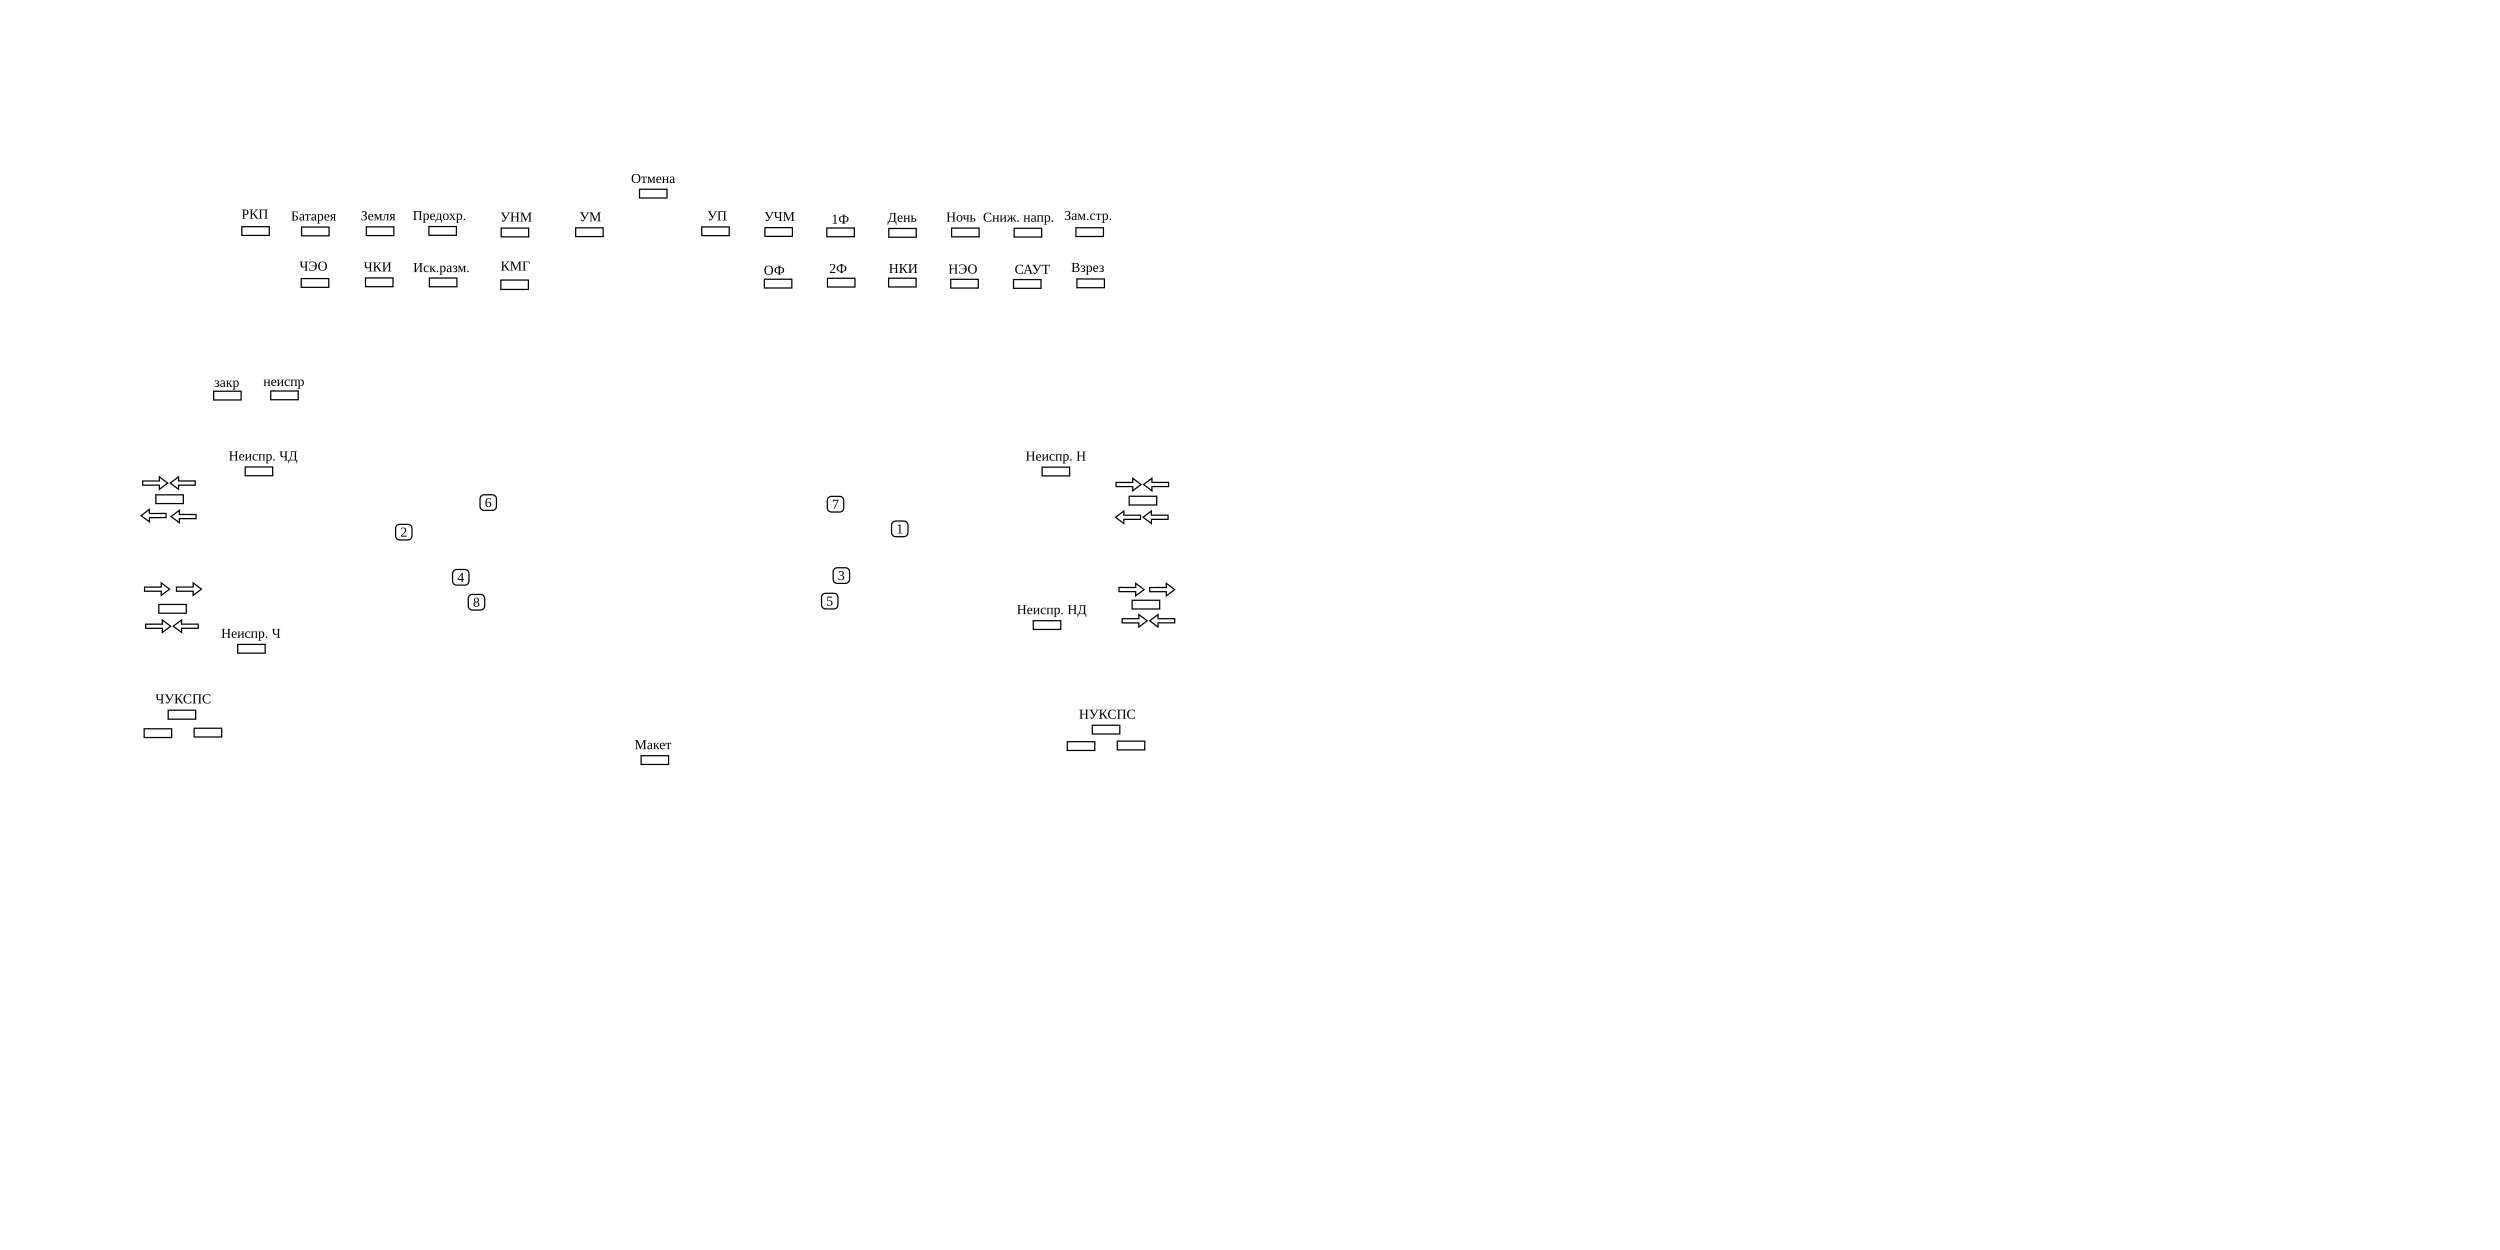
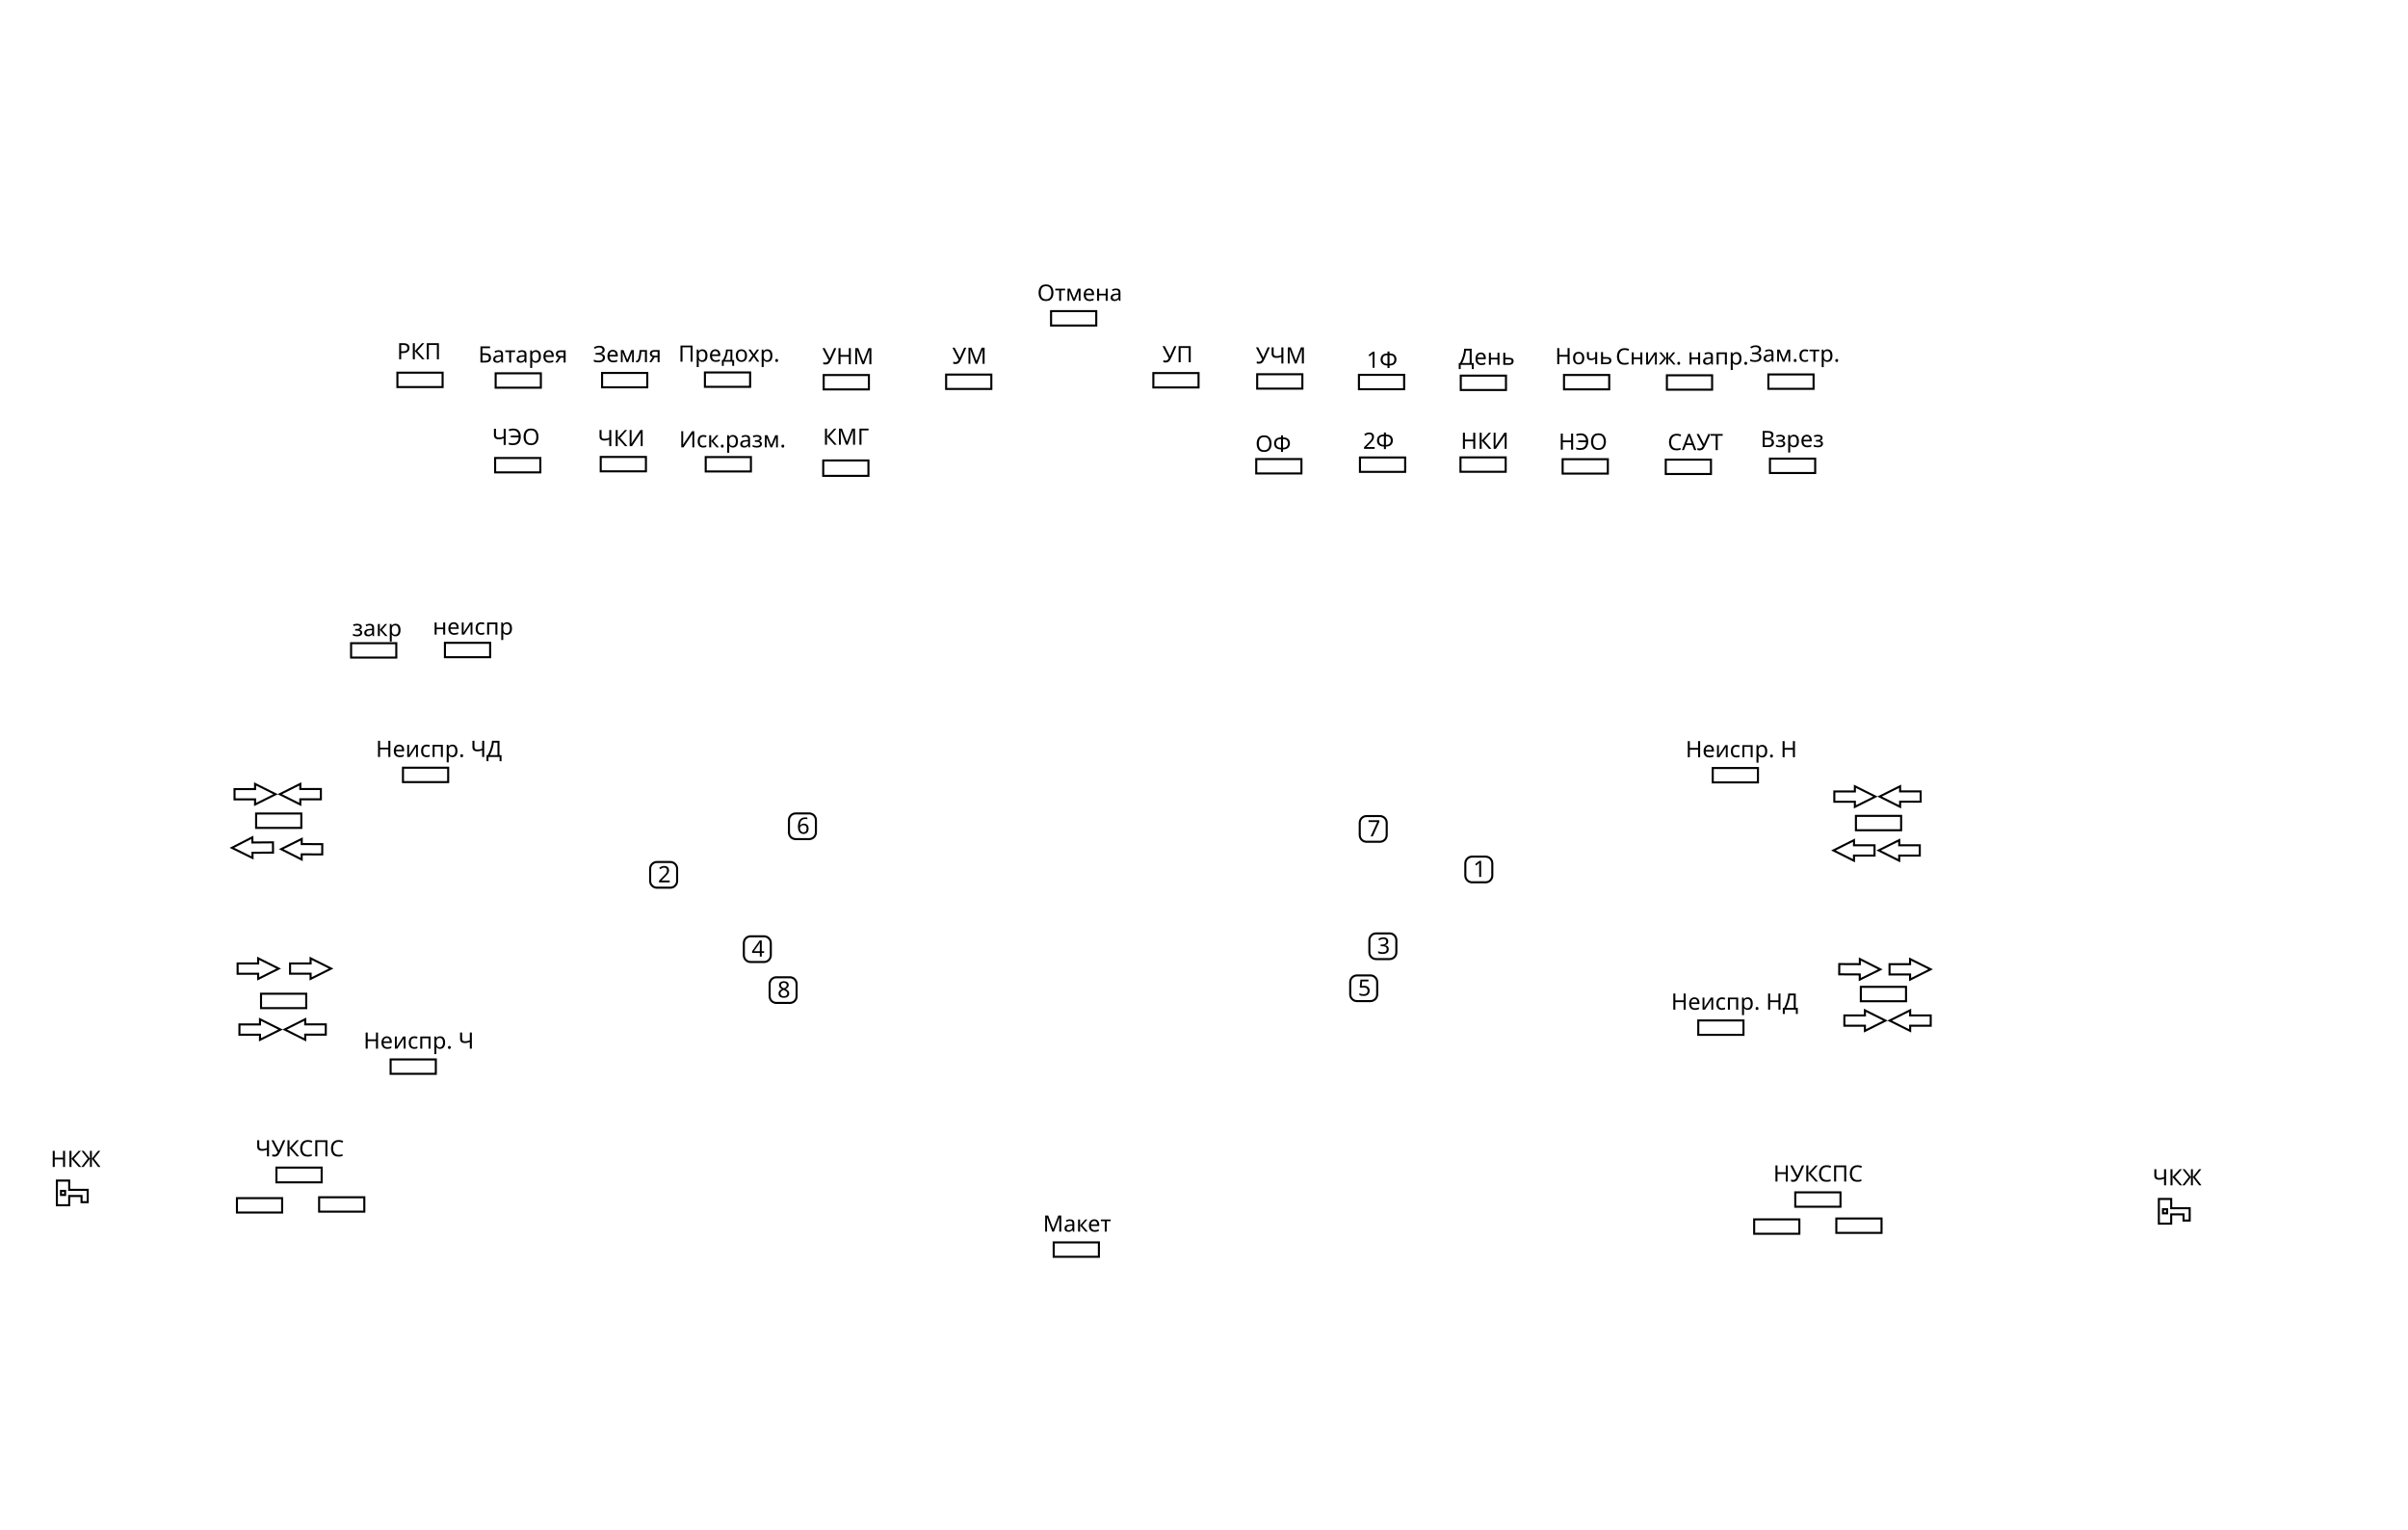
- <svg xmlns="http://www.w3.org/2000/svg" width="4000px" height="2000px">
-   <g data-state="-1">
-     <g>
-       <rect x="586.121" y="362.94" width="44" height="14" fill="rgba(255,255,255,0)" stroke="#000" stroke-width="2" />
-     </g>
-     <text x="577.191" y="352.456" font-size="22" fill="#000">Земля</text>
-   </g>
-   <g data-state="-1">
-     <g>
-       <rect x="686.232" y="362.473" width="44" height="14" fill="rgba(255,255,255,0)" stroke="#000" stroke-width="2" />
-     </g>
-     <text x="660.302" y="351.989" font-size="22" fill="#000">Предохр.</text>
-   </g>
-   <g data-state="-1">
-     <g>
-       <rect x="1023.2" y="302.805" width="44" height="14" fill="rgba(255,255,255,0)" stroke="#000" stroke-width="2" />
-     </g>
-     <text x="1009.699" y="292.749" font-size="22" fill="#000">Отмена</text>
-   </g>
-   <g data-state="-1">
-     <g>
-       <rect x="386.871" y="362.695" width="44" height="14" fill="rgba(255,255,255,0)" stroke="#000" stroke-width="2" />
-     </g>
-     <text x="386.441" y="349.711" font-size="22" fill="#000">РКП</text>
-   </g>
-   <g data-state="-1">
-     <g>
-       <rect x="687.01" y="444.84" width="44" height="14" fill="rgba(255,255,255,0)" stroke="#000" stroke-width="2" />
-     </g>
-     <text x="661.08" y="435.356" font-size="22" fill="#000">Иск.разм.</text>
-   </g>
-   <g data-state="-1">
-     <g>
-       <rect x="482.51" y="363.306" width="44" height="14" fill="rgba(255,255,255,0)" stroke="#000" stroke-width="2" />
-     </g>
-     <text x="465.58" y="352.822" font-size="22" fill="#000">Батарея</text>
-   </g>
-   <g data-state="-1">
-     <g>
-       <rect x="1721.495" y="364.406" width="44" height="14" fill="rgba(255,255,255,0)" stroke="#000" stroke-width="2" />
-     </g>
-     <text x="1702.946" y="352.018" font-size="22" fill="#000">Зам.стр.</text>
-   </g>
-   <g data-state="-1">
-     <g>
-       <rect x="1723.05" y="446.345" width="44" height="14" fill="rgba(255,255,255,0)" stroke="#000" stroke-width="2" />
-     </g>
-     <text x="1713.834" y="435.099" font-size="22" fill="#000">Взрез</text>
-   </g>
-   <g data-state="-1">
-     <g>
-       <rect x="1521.217" y="446.906" width="44" height="14" fill="rgba(255,255,255,0)" stroke="#000" stroke-width="2" />
-     </g>
-     <text x="1517.275" y="437.672" font-size="22" fill="#000">НЭО</text>
-   </g>
-   <g data-state="-1">
-     <g>
-       <rect x="1421.772" y="445.134" width="44" height="14" fill="rgba(255,255,255,0)" stroke="#000" stroke-width="2" />
-     </g>
-     <text x="1422.009" y="436.817" font-size="22" fill="#000">НКИ</text>
-   </g>
-   <g data-state="-1">
-     <g>
-       <rect x="1422.05" y="365.562" width="44" height="14" fill="rgba(255,255,255,0)" stroke="#000" stroke-width="2" />
-     </g>
-     <text x="1419.953" y="355.078" font-size="22" fill="#000">День</text>
-   </g>
-   <g data-state="-1">
-     <g>
-       <rect x="1522.55" y="364.929" width="44" height="14" fill="rgba(255,255,255,0)" stroke="#000" stroke-width="2" />
-     </g>
-     <text x="1513.842" y="354.445" font-size="22" fill="#000">Ночь</text>
-   </g>
-   <g data-state="-1">
-     <g>
-       <rect x="1622.717" y="365.24" width="44" height="14" fill="rgba(255,255,255,0)" stroke="#000" stroke-width="2" />
-     </g>
-     <text x="1572.731" y="354.756" font-size="22" fill="#000">Сниж. напр.</text>
-   </g>
-   <g data-state="-1">
-     <g>
-       <rect x="1322.911" y="364.795" width="44" height="14" fill="rgba(255,255,255,0)" stroke="#000" stroke-width="2" />
-     </g>
-     <text x="1330.291" y="357.954" font-size="22" fill="#000">1Ф</text>
-   </g>
-   <g data-state="-1">
-     <g>
-       <rect x="1323.911" y="445.217" width="44" height="14" fill="rgba(255,255,255,0)" stroke="#000" stroke-width="2" />
-     </g>
-     <text x="1326.791" y="436.829" font-size="22" fill="#000">2Ф</text>
-   </g>
-   <g data-state="-1">
-     <g>
-       <rect x="921.05" y="364.54" width="44" height="14" fill="rgba(255,255,255,0)" stroke="#000" stroke-width="2" />
-     </g>
-     <text x="926.954" y="354.056" font-size="22" fill="#000">УМ</text>
-   </g>
-   <g data-state="-1">
-     <g>
-       <rect x="1122.772" y="363.073" width="44" height="14" fill="rgba(255,255,255,0)" stroke="#000" stroke-width="2" />
-     </g>
-     <text x="1131.509" y="352.589" font-size="22" fill="#000">УП</text>
-   </g>
-   <g data-state="-1">
-     <g>
-       <rect x="482.01" y="445.729" width="44" height="14" fill="rgba(255,255,255,0)" stroke="#000" stroke-width="2" />
-     </g>
-     <text x="479.08" y="432.995" font-size="22" fill="#000">ЧЭО</text>
-   </g>
-   <g data-state="-1">
-     <g>
-       <rect x="584.805" y="444.706" width="44" height="14" fill="rgba(255,255,255,0)" stroke="#000" stroke-width="2" />
-     </g>
-     <text x="581.875" y="434.222" font-size="22" fill="#000">ЧКИ</text>
-   </g>
-   <g data-state="-1">
-     <g>
-       <rect x="1621.606" y="447.306" width="44" height="14" fill="rgba(255,255,255,0)" stroke="#000" stroke-width="2" />
-     </g>
-     <text x="1623.398" y="438.072" font-size="22" fill="#000">САУТ</text>
-   </g>
-   <g data-state="-1">
-     <g>
-       <rect x="1222.939" y="446.773" width="44" height="14" fill="rgba(255,255,255,0)" stroke="#000" stroke-width="2" />
-     </g>
-     <text x="1222.009" y="439.622" font-size="22" fill="#000">ОФ</text>
-   </g>
-   <g data-state="-1">
-     <g>
-       <rect x="801.851" y="364.984" width="44" height="14" fill="rgba(255,255,255,0)" stroke="#000" stroke-width="2" />
-     </g>
-     <text x="800.421" y="354.5" font-size="22" fill="#000">УНМ</text>
-   </g>
-   <g data-state="-1">
-     <g>
-       <rect x="801.406" y="448.108" width="44" height="15" fill="rgba(255,255,255,0)" stroke="#000" stroke-width="2" />
-     </g>
-     <text x="800.976" y="432.811" font-size="22" fill="#000">КМГ</text>
-   </g>
-   <g data-state="-1">
-     <g>
-       <rect x="632.917" y="838.929" width="26.25" height="25" rx="6.562" fill="rgba(255,255,255,0)" stroke="#000" stroke-width="2" />
-     </g>
-     <text x="640.487" y="858.695" font-size="22" fill="#000">2</text>
-   </g>
-   <g data-state="-1">
-     <g>
-       <rect x="724.124" y="911.226" width="26.25" height="25" rx="6.562" fill="rgba(255,255,255,0)" stroke="#000" stroke-width="2" />
-     </g>
-     <text x="731.694" y="930.992" font-size="22" fill="#000">4</text>
-   </g>
-   <g data-state="-1">
-     <g>
-       <rect x="768.028" y="791.636" width="26.25" height="25" rx="6.562" fill="rgba(255,255,255,0)" stroke="#000" stroke-width="2" />
-     </g>
-     <text x="775.598" y="811.402" font-size="22" fill="#000">6</text>
-   </g>
-   <g data-state="-1">
-     <g>
-       <rect x="749.235" y="951.077" width="26.25" height="25" rx="6.562" fill="rgba(255,255,255,0)" stroke="#000" stroke-width="2" />
-     </g>
-     <text x="756.805" y="970.843" font-size="22" fill="#000">8</text>
-   </g>
-   <g data-state="-1">
-     <g>
-       <rect x="1323.706" y="794.222" width="26.25" height="25" rx="6.562" fill="rgba(255,255,255,0)" stroke="#000" stroke-width="2" />
-     </g>
-     <text x="1331.276" y="813.988" font-size="22" fill="#000">7</text>
-   </g>
-   <g data-state="-1">
-     <g>
-       <rect x="1333.073" y="908.393" width="26.25" height="25" rx="6.562" fill="rgba(255,255,255,0)" stroke="#000" stroke-width="2" />
-     </g>
-     <text x="1340.643" y="928.159" font-size="22" fill="#000">3</text>
-   </g>
-   <g data-state="-1">
-     <g>
-       <rect x="1426.492" y="833.679" width="26.25" height="25" rx="6.562" fill="rgba(255,255,255,0)" stroke="#000" stroke-width="2" />
-     </g>
-     <text x="1434.062" y="853.445" font-size="22" fill="#000">1</text>
-   </g>
-   <g data-state="-1">
-     <g>
-       <rect x="1314.43" y="949.279" width="26.25" height="25" rx="6.562" fill="rgba(255,255,255,0)" stroke="#000" stroke-width="2" />
-     </g>
-     <text x="1322" y="969.045" font-size="22" fill="#000">5</text>
-   </g>
-   <g data-state="-1">
-     <g>
-       <polygon fill="rgba(255,255,255,0)" stroke="#000" stroke-width="2" points="272.358,772.914 285.692,762.914 285.692,769.581 312.358,769.581 312.358,776.247 285.692,776.247 285.692,782.914" />
-     </g>
-   </g>
-   <g data-state="-1">
-     <g>
-       <polygon fill="rgba(255,255,255,0)" stroke="#000" stroke-width="2" points="268.313,772.941 254.979,762.941 254.979,769.608 228.313,769.608 228.313,776.275 254.979,776.275 254.979,782.941" />
-     </g>
-   </g>
-   <g data-state="-1">
-     <g>
-       <rect x="249.333" y="791.719" width="44" height="14" fill="rgba(255,255,255,0)" stroke="#000" stroke-width="2" />
-     </g>
-   </g>
-   <g data-state="-1">
-     <g transform="rotate(-179.7281 1810.495,943.332)">
-       <polygon fill="rgba(255,255,255,0)" stroke="#000" stroke-width="2" points="1790.495,943.332 1803.828,933.332 1803.828,939.999 1830.495,939.999 1830.495,946.665 1803.828,946.665 1803.828,953.332" />
-     </g>
-   </g>
-   <g data-state="-1">
-     <g transform="rotate(-.0628055 1859.449,943.359)">
-       <polygon fill="rgba(255,255,255,0)" stroke="#000" stroke-width="2" points="1879.449,943.359 1866.116,933.359 1866.116,940.026 1839.449,940.026 1839.449,946.693 1866.116,946.693 1866.116,953.359" />
-     </g>
-   </g>
-   <g data-state="-1">
-     <g>
-       <polygon fill="rgba(255,255,255,0)" stroke="#000" stroke-width="2" points="277.137,1001.947 290.471,991.947 290.471,998.614 317.137,998.614 317.137,1005.281 290.471,1005.281 290.471,1011.947" />
-     </g>
-   </g>
-   <g data-state="-1">
-     <g>
-       <polygon fill="rgba(255,255,255,0)" stroke="#000" stroke-width="2" points="273.092,1001.975 259.759,991.975 259.759,998.641 233.092,998.641 233.092,1005.308 259.759,1005.308 259.759,1011.975" />
-     </g>
-   </g>
-   <g data-state="-1">
-     <g>
-       <rect x="254.113" y="967.116" width="44" height="14" fill="rgba(255,255,255,0)" stroke="#000" stroke-width="2" />
-     </g>
-   </g>
-   <g data-state="-1">
-     <g transform="rotate(-180 302.3647,942.638)">
-       <polygon fill="rgba(255,255,255,0)" stroke="#000" stroke-width="2" points="282.365,942.638 295.698,932.638 295.698,939.305 322.365,939.305 322.365,945.972 295.698,945.972 295.698,952.638" />
-     </g>
-   </g>
-   <g data-state="-1">
-     <g>
-       <polygon fill="rgba(255,255,255,0)" stroke="#000" stroke-width="2" points="271.319,942.666 257.986,932.666 257.986,939.332 231.319,939.332 231.319,945.999 257.986,945.999 257.986,952.666" />
-     </g>
-   </g>
-   <g data-state="-1">
-     <g>
-       <polygon fill="rgba(255,255,255,0)" stroke="#000" stroke-width="2" points="1829.746,775.209 1843.08,765.209 1843.08,771.875 1869.746,771.875 1869.746,778.542 1843.08,778.542 1843.08,785.209" />
-     </g>
-   </g>
-   <g data-state="-1">
-     <g>
-       <polygon fill="rgba(255,255,255,0)" stroke="#000" stroke-width="2" points="1825.701,775.236 1812.368,765.236 1812.368,771.903 1785.701,771.903 1785.701,778.569 1812.368,778.569 1812.368,785.236" />
-     </g>
-   </g>
-   <g data-state="-1">
-     <g>
-       <rect x="1806.722" y="794.013" width="44" height="14" fill="rgba(255,255,255,0)" stroke="#000" stroke-width="2" />
-     </g>
-   </g>
-   <g data-state="-1">
-     <g>
-       <polygon fill="rgba(255,255,255,0)" stroke="#000" stroke-width="2" points="1828.883,827.627 1842.216,817.627 1842.216,824.294 1868.883,824.294 1868.883,830.96 1842.216,830.96 1842.216,837.627" />
-     </g>
-   </g>
-   <g data-state="-1">
-     <g transform="rotate(-180 1804.837,827.654)">
-       <polygon fill="rgba(255,255,255,0)" stroke="#000" stroke-width="2" points="1824.837,827.654 1811.504,817.654 1811.504,824.321 1784.837,824.321 1784.837,830.987 1811.504,830.987 1811.504,837.654" />
-     </g>
-   </g>
-   <g data-state="-1">
-     <g>
-       <polygon fill="rgba(255,255,255,0)" stroke="#000" stroke-width="2" points="1839.526,993.242 1852.859,983.242 1852.859,989.909 1879.526,989.909 1879.526,996.575 1852.859,996.575 1852.859,1003.242" />
-     </g>
-   </g>
-   <g data-state="-1">
-     <g>
-       <polygon fill="rgba(255,255,255,0)" stroke="#000" stroke-width="2" points="1835.48,993.269 1822.147,983.269 1822.147,989.936 1795.48,989.936 1795.48,996.603 1822.147,996.603 1822.147,1003.269" />
-     </g>
-   </g>
-   <g data-state="-1">
-     <g>
-       <rect x="1811.501" y="960.41" width="44" height="14" fill="rgba(255,255,255,0)" stroke="#000" stroke-width="2" />
-     </g>
-   </g>
-   <g data-state="-1">
-     <g transform="rotate(-.459099 245.7529,824.933)">
-       <polygon fill="rgba(255,255,255,0)" stroke="#000" stroke-width="2" points="225.753,824.933 239.086,814.933 239.086,821.6 265.753,821.6 265.753,828.266 239.086,828.266 239.086,834.933" />
-     </g>
-   </g>
-   <g data-state="-1">
-     <g transform="rotate(-179.8143 293.7074,826.46)">
-       <polygon fill="rgba(255,255,255,0)" stroke="#000" stroke-width="2" points="313.707,826.46 300.374,816.46 300.374,823.127 273.707,823.127 273.707,829.794 300.374,829.794 300.374,836.46" />
-     </g>
-   </g>
-   <g data-state="-1">
-     <g>
-       <rect x="392.288" y="747.147" width="44" height="14" fill="rgba(255,255,255,0)" stroke="#000" stroke-width="2" />
-     </g>
-     <text x="365.858" y="736.663" font-size="22" fill="#000">Неиспр. ЧД</text>
-   </g>
-   <g data-state="-1">
-     <g>
-       <rect x="380.268" y="1031.045" width="44" height="14" fill="rgba(255,255,255,0)" stroke="#000" stroke-width="2" />
-     </g>
-     <text x="353.838" y="1020.561" font-size="22" fill="#000">Неиспр. Ч</text>
-   </g>
-   <g data-state="-1">
-     <g>
-       <rect x="1667.343" y="747.442" width="44" height="14" fill="rgba(255,255,255,0)" stroke="#000" stroke-width="2" />
-     </g>
-     <text x="1640.913" y="736.958" font-size="22" fill="#000">Неиспр. Н</text>
-   </g>
-   <g data-state="-1">
-     <g>
-       <rect x="1653.259" y="993.118" width="44" height="14" fill="rgba(255,255,255,0)" stroke="#000" stroke-width="2" />
-     </g>
-     <text x="1626.829" y="982.634" font-size="22" fill="#000">Неиспр. НД</text>
-   </g>
-   <g data-state="-1">
-     <g>
-       <rect x="1747.689" y="1160.409" width="44" height="14" fill="rgba(255,255,255,0)" stroke="#000" stroke-width="2" />
-     </g>
-     <text x="1726.259" y="1149.925" font-size="22" fill="#000">НУКСПС</text>
-   </g>
-   <g data-state="-1" />
-   <g data-state="-1">
-     <g>
-       <rect x="269.112" y="1136.317" width="44" height="14.357" fill="rgba(255,255,255,0)" stroke="#000" stroke-width="2" />
-     </g>
-     <text x="248.647" y="1125.405" font-size="22" fill="#000">ЧУКСПС</text>
-   </g>
-   <g data-state="-1" />
-   <g data-state="-1">
-     <g>
-       <rect x="1025.763" y="1209.122" width="44" height="14" fill="rgba(255,255,255,0)" stroke="#000" stroke-width="2" />
-     </g>
-     <text x="1015.333" y="1198.638" font-size="22" fill="#000">Макет</text>
-   </g>
-   <g data-state="-1">
-     <g>
-       <rect x="230.667" y="1166.053" width="44" height="14" fill="rgba(255,255,255,0)" stroke="#000" stroke-width="2" />
-     </g>
-   </g>
-   <g data-state="-1">
-     <g>
-       <rect x="310.663" y="1165.189" width="44" height="14" fill="rgba(255,255,255,0)" stroke="#000" stroke-width="2" />
-     </g>
-   </g>
-   <g data-state="-1">
-     <g>
-       <rect x="1707.662" y="1186.717" width="44" height="14" fill="rgba(255,255,255,0)" stroke="#000" stroke-width="2" />
-     </g>
-   </g>
-   <g data-state="-1">
-     <g>
-       <rect x="1787.658" y="1185.853" width="44" height="14" fill="rgba(255,255,255,0)" stroke="#000" stroke-width="2" />
-     </g>
-   </g>
-   <g data-state="-1">
-     <g>
-       <rect x="341.788" y="625.963" width="44" height="14" fill="rgba(255,255,255,0)" stroke="#000" stroke-width="2" />
-     </g>
-     <text x="342.83" y="619.062" font-size="22" fill="#000">закр</text>
-   </g>
-   <g data-state="-1">
-     <g>
-       <rect x="433.143" y="625.603" width="44" height="14" fill="rgba(255,255,255,0)" stroke="#000" stroke-width="2" />
-     </g>
-     <text x="421.236" y="617.591" font-size="22" fill="#000">неиспр</text>
-   </g>
-   <g data-state="-1">
-     <g>
-       <rect x="1223.851" y="364.217" width="44" height="14" fill="rgba(255,255,255,0)" stroke="#000" stroke-width="2" />
-     </g>
-     <text x="1222.421" y="353.733" font-size="22" fill="#000">УЧМ</text>
+ <svg xmlns="http://www.w3.org/2000/svg" font-family="Segoe UI" viewBox="0 0 2344.167 1488.388">
+   <g class="main-panel" fill-opacity="0" data-first-color="0">
+     <g data-object-hint="Shape=Rectangle,DrawBorder=True" data-object-type="StandardLibrary.Lamp" data-state="-1" data-object-id="64584">
+       <rect class="fill-indicator" x="586.121" y="362.94" width="44" height="14" fill="rgba(255,255,255,0)" stroke="#000" stroke-width="2" />
+       <text x="577.191" y="352.456" font-size="22" text-anchor="start" fill="#000" fill-opacity="1" stroke-width="0">Земля</text>
+     </g>
+     <g data-object-hint="Shape=Rectangle,DrawBorder=True" data-object-type="StandardLibrary.Lamp" data-state="-1" data-object-id="64588">
+       <rect class="fill-indicator" x="686.232" y="362.473" width="44" height="14" fill="rgba(255,255,255,0)" stroke="#000" stroke-width="2" />
+       <text x="660.302" y="351.989" font-size="22" text-anchor="start" fill="#000" fill-opacity="1" stroke-width="0">Предохр.</text>
+     </g>
+     <g data-object-hint="Shape=Rectangle,DrawBorder=True" data-object-type="StandardLibrary.Lamp" data-state="-1" data-object-id="64611">
+       <rect class="fill-indicator" x="1023.2" y="302.805" width="44" height="14" fill="rgba(255,255,255,0)" stroke="#000" stroke-width="2" />
+       <text x="1009.699" y="292.749" font-size="22" text-anchor="start" fill="#000" fill-opacity="1" stroke-width="0">Отмена</text>
+     </g>
+     <g data-object-hint="Shape=Rectangle,DrawBorder=True" data-object-type="StandardLibrary.Lamp" data-state="-1" data-object-id="64614">
+       <rect class="fill-indicator" x="386.871" y="362.695" width="44" height="14" fill="rgba(255,255,255,0)" stroke="#000" stroke-width="2" />
+       <text x="386.441" y="349.711" font-size="22" text-anchor="start" fill="#000" fill-opacity="1" stroke-width="0">РКП</text>
+     </g>
+     <g data-object-hint="Shape=Rectangle,DrawBorder=True" data-object-type="StandardLibrary.Lamp" data-state="-1" data-object-id="64586">
+       <rect class="fill-indicator" x="687.01" y="444.84" width="44" height="14" fill="rgba(255,255,255,0)" stroke="#000" stroke-width="2" />
+       <text x="661.08" y="435.356" font-size="22" text-anchor="start" fill="#000" fill-opacity="1" stroke-width="0">Иск.разм.</text>
+     </g>
+     <g data-object-hint="Shape=Rectangle,DrawBorder=True" data-object-type="StandardLibrary.Lamp" data-state="-1" data-object-id="64589">
+       <rect class="fill-indicator" x="482.51" y="363.306" width="44" height="14" fill="rgba(255,255,255,0)" stroke="#000" stroke-width="2" />
+       <text x="465.58" y="352.822" font-size="22" text-anchor="start" fill="#000" fill-opacity="1" stroke-width="0">Батарея</text>
+     </g>
+     <g data-object-hint="Shape=Rectangle,DrawBorder=True" data-object-type="StandardLibrary.Lamp" data-state="-1" data-object-id="64585">
+       <rect class="fill-indicator" x="1721.495" y="364.406" width="44" height="14" fill="rgba(255,255,255,0)" stroke="#000" stroke-width="2" />
+       <text x="1702.946" y="352.018" font-size="22" text-anchor="start" fill="#000" fill-opacity="1" stroke-width="0">Зам.стр.</text>
+     </g>
+     <g data-object-hint="Shape=Rectangle,DrawBorder=True" data-object-type="StandardLibrary.Lamp" data-state="-1" data-object-id="64581">
+       <rect class="fill-indicator" x="1723.05" y="446.345" width="44" height="14" fill="rgba(255,255,255,0)" stroke="#000" stroke-width="2" />
+       <text x="1713.834" y="435.099" font-size="22" text-anchor="start" fill="#000" fill-opacity="1" stroke-width="0">Взрез</text>
+     </g>
+     <g data-object-hint="Shape=Rectangle,DrawBorder=True" data-object-type="StandardLibrary.Lamp" data-state="-1" data-object-id="64610">
+       <rect class="fill-indicator" x="1521.217" y="446.906" width="44" height="14" fill="rgba(255,255,255,0)" stroke="#000" stroke-width="2" />
+       <text x="1517.275" y="437.672" font-size="22" text-anchor="start" fill="#000" fill-opacity="1" stroke-width="0">НЭО</text>
+     </g>
+     <g data-object-hint="Shape=Rectangle,DrawBorder=True" data-object-type="StandardLibrary.Lamp" data-state="-1" data-object-id="64606">
+       <rect class="fill-indicator" x="1421.772" y="445.134" width="44" height="14" fill="rgba(255,255,255,0)" stroke="#000" stroke-width="2" />
+       <text x="1422.009" y="436.817" font-size="22" text-anchor="start" fill="#000" fill-opacity="1" stroke-width="0">НКИ</text>
+     </g>
+     <g data-object-hint="Shape=Rectangle,DrawBorder=True" data-object-type="StandardLibrary.Lamp" data-state="-1" data-object-id="64582">
+       <rect class="fill-indicator" x="1422.05" y="365.562" width="44" height="14" fill="rgba(255,255,255,0)" stroke="#000" stroke-width="2" />
+       <text x="1419.953" y="355.078" font-size="22" text-anchor="start" fill="#000" fill-opacity="1" stroke-width="0">День</text>
+     </g>
+     <g data-object-hint="Shape=Rectangle,DrawBorder=True" data-object-type="StandardLibrary.Lamp" data-state="-1" data-object-id="64607">
+       <rect class="fill-indicator" x="1522.55" y="364.929" width="44" height="14" fill="rgba(255,255,255,0)" stroke="#000" stroke-width="2" />
+       <text x="1513.842" y="354.445" font-size="22" text-anchor="start" fill="#000" fill-opacity="1" stroke-width="0">Ночь</text>
+     </g>
+     <g data-object-hint="Shape=Rectangle,DrawBorder=True" data-object-type="StandardLibrary.Lamp" data-state="-1" data-object-id="64583">
+       <rect class="fill-indicator" x="1622.717" y="365.24" width="44" height="14" fill="rgba(255,255,255,0)" stroke="#000" stroke-width="2" />
+       <text x="1572.731" y="354.756" font-size="22" text-anchor="start" fill="#000" fill-opacity="1" stroke-width="0">Сниж. напр.</text>
+     </g>
+     <g data-object-hint="Shape=Rectangle,DrawBorder=True" data-object-type="StandardLibrary.Lamp" data-state="-1" data-object-id="64554">
+       <rect class="fill-indicator" x="1322.911" y="364.795" width="44" height="14" fill="rgba(255,255,255,0)" stroke="#000" stroke-width="2" />
+       <text x="1330.291" y="357.954" font-size="22" text-anchor="start" fill="#000" fill-opacity="1" stroke-width="0">1Ф</text>
+     </g>
+     <g data-object-hint="Shape=Rectangle,DrawBorder=True" data-object-type="StandardLibrary.Lamp" data-state="-1" data-object-id="64567">
+       <rect class="fill-indicator" x="1323.911" y="445.217" width="44" height="14" fill="rgba(255,255,255,0)" stroke="#000" stroke-width="2" />
+       <text x="1326.791" y="436.829" font-size="22" text-anchor="start" fill="#000" fill-opacity="1" stroke-width="0">2Ф</text>
+     </g>
+     <g data-object-hint="Shape=Rectangle,DrawBorder=True" data-object-type="StandardLibrary.Lamp" data-state="-1" data-object-id="64616">
+       <rect class="fill-indicator" x="921.05" y="364.54" width="44" height="14" fill="rgba(255,255,255,0)" stroke="#000" stroke-width="2" />
+       <text x="926.954" y="354.056" font-size="22" text-anchor="start" fill="#000" fill-opacity="1" stroke-width="0">УМ</text>
+     </g>
+     <g data-object-hint="Shape=Rectangle,DrawBorder=True" data-object-type="StandardLibrary.Lamp" data-state="-1" data-object-id="64618">
+       <rect class="fill-indicator" x="1122.772" y="363.073" width="44" height="14" fill="rgba(255,255,255,0)" stroke="#000" stroke-width="2" />
+       <text x="1131.509" y="352.589" font-size="22" text-anchor="start" fill="#000" fill-opacity="1" stroke-width="0">УП</text>
+     </g>
+     <g data-object-hint="Shape=Rectangle,DrawBorder=True" data-object-type="StandardLibrary.Lamp" data-state="-1" data-object-id="64635">
+       <rect class="fill-indicator" x="482.01" y="445.729" width="44" height="14" fill="rgba(255,255,255,0)" stroke="#000" stroke-width="2" />
+       <text x="479.08" y="432.995" font-size="22" text-anchor="start" fill="#000" fill-opacity="1" stroke-width="0">ЧЭО</text>
+     </g>
+     <g data-object-hint="Shape=Rectangle,DrawBorder=True" data-object-type="StandardLibrary.Lamp" data-state="-1" data-object-id="64632">
+       <rect class="fill-indicator" x="584.805" y="444.706" width="44" height="14" fill="rgba(255,255,255,0)" stroke="#000" stroke-width="2" />
+       <text x="581.875" y="434.222" font-size="22" text-anchor="start" fill="#000" fill-opacity="1" stroke-width="0">ЧКИ</text>
+     </g>
+     <g data-object-hint="Shape=Rectangle,DrawBorder=True" data-object-type="StandardLibrary.Lamp" data-state="-1" data-object-id="64615">
+       <rect class="fill-indicator" x="1621.606" y="447.306" width="44" height="14" fill="rgba(255,255,255,0)" stroke="#000" stroke-width="2" />
+       <text x="1623.398" y="438.072" font-size="22" text-anchor="start" fill="#000" fill-opacity="1" stroke-width="0">САУТ</text>
+     </g>
+     <g data-object-hint="Shape=Rectangle,DrawBorder=True" data-object-type="StandardLibrary.Lamp" data-state="-1" data-object-id="64612">
+       <rect class="fill-indicator" x="1222.939" y="446.773" width="44" height="14" fill="rgba(255,255,255,0)" stroke="#000" stroke-width="2" />
+       <text x="1222.009" y="439.622" font-size="22" text-anchor="start" fill="#000" fill-opacity="1" stroke-width="0">ОФ</text>
+     </g>
+     <g data-object-hint="Shape=Rectangle,DrawBorder=True" data-object-type="StandardLibrary.Lamp" data-state="-1" data-object-id="64617">
+       <rect class="fill-indicator" x="801.851" y="364.984" width="44" height="14" fill="rgba(255,255,255,0)" stroke="#000" stroke-width="2" />
+       <text x="800.421" y="354.5" font-size="22" text-anchor="start" fill="#000" fill-opacity="1" stroke-width="0">УНМ</text>
+     </g>
+     <g data-object-hint="Shape=Rectangle,DrawBorder=True" data-object-type="StandardLibrary.Lamp" data-state="-1" data-object-id="72220">
+       <rect class="fill-indicator" x="801.406" y="448.108" width="44" height="15" fill="rgba(255,255,255,0)" stroke="#000" stroke-width="2" />
+       <text x="800.976" y="432.811" font-size="22" text-anchor="start" fill="#000" fill-opacity="1" stroke-width="0">КМГ</text>
+     </g>
+     <g data-object-hint="Shape=RoundRectangle,DrawBorder=True" data-object-type="StandardLibrary.Lamp" data-state="-1" data-object-id="64560">
+       <rect class="fill-indicator" x="632.917" y="838.929" width="26.25" height="25" rx="6.562" ry="6.562" fill="rgba(255,255,255,0)" stroke="#000" stroke-width="2" />
+       <text x="640.487" y="858.695" font-size="22" text-anchor="start" fill="#000" fill-opacity="1" stroke-width="0">2</text>
+     </g>
+     <g data-object-hint="Shape=RoundRectangle,DrawBorder=True" data-object-type="StandardLibrary.Lamp" data-state="-1" data-object-id="64560">
+       <rect class="fill-indicator" x="724.124" y="911.226" width="26.25" height="25" rx="6.562" ry="6.562" fill="rgba(255,255,255,0)" stroke="#000" stroke-width="2" />
+       <text x="731.694" y="930.992" font-size="22" text-anchor="start" fill="#000" fill-opacity="1" stroke-width="0">4</text>
+     </g>
+     <g data-object-hint="Shape=RoundRectangle,DrawBorder=True" data-object-type="StandardLibrary.Lamp" data-state="-1" data-object-id="64578">
+       <rect class="fill-indicator" x="768.028" y="791.636" width="26.25" height="25" rx="6.562" ry="6.562" fill="rgba(255,255,255,0)" stroke="#000" stroke-width="2" />
+       <text x="775.598" y="811.402" font-size="22" text-anchor="start" fill="#000" fill-opacity="1" stroke-width="0">6</text>
+     </g>
+     <g data-object-hint="Shape=RoundRectangle,DrawBorder=True" data-object-type="StandardLibrary.Lamp" data-state="-1" data-object-id="64580">
+       <rect class="fill-indicator" x="749.235" y="951.077" width="26.25" height="25" rx="6.562" ry="6.562" fill="rgba(255,255,255,0)" stroke="#000" stroke-width="2" />
+       <text x="756.805" y="970.843" font-size="22" text-anchor="start" fill="#000" fill-opacity="1" stroke-width="0">8</text>
+     </g>
+     <g data-object-hint="Shape=RoundRectangle,DrawBorder=True" data-object-type="StandardLibrary.Lamp" data-state="-1" data-object-id="64579">
+       <rect class="fill-indicator" x="1323.706" y="794.222" width="26.25" height="25" rx="6.562" ry="6.562" fill="rgba(255,255,255,0)" stroke="#000" stroke-width="2" />
+       <text x="1331.276" y="813.988" font-size="22" text-anchor="start" fill="#000" fill-opacity="1" stroke-width="0">7</text>
+     </g>
+     <g data-object-hint="Shape=RoundRectangle,DrawBorder=True" data-object-type="StandardLibrary.Lamp" data-state="-1" data-object-id="64547">
+       <rect class="fill-indicator" x="1333.073" y="908.393" width="26.25" height="25" rx="6.562" ry="6.562" fill="rgba(255,255,255,0)" stroke="#000" stroke-width="2" />
+       <text x="1340.643" y="928.159" font-size="22" text-anchor="start" fill="#000" fill-opacity="1" stroke-width="0">3</text>
+     </g>
+     <g data-object-hint="Shape=RoundRectangle,DrawBorder=True" data-object-type="StandardLibrary.Lamp" data-state="-1" data-object-id="64547">
+       <rect class="fill-indicator" x="1426.492" y="833.679" width="26.25" height="25" rx="6.562" ry="6.562" fill="rgba(255,255,255,0)" stroke="#000" stroke-width="2" />
+       <text x="1434.062" y="853.445" font-size="22" text-anchor="start" fill="#000" fill-opacity="1" stroke-width="0">1</text>
+     </g>
+     <g data-object-hint="Shape=RoundRectangle,DrawBorder=True" data-object-type="StandardLibrary.Lamp" data-state="-1" data-object-id="64577">
+       <rect class="fill-indicator" x="1314.43" y="949.279" width="26.25" height="25" rx="6.562" ry="6.562" fill="rgba(255,255,255,0)" stroke="#000" stroke-width="2" />
+       <text x="1322" y="969.045" font-size="22" text-anchor="start" fill="#000" fill-opacity="1" stroke-width="0">5</text>
+     </g>
+     <g data-object-hint="Shape=ArrowLeft,DrawBorder=True" data-object-type="StandardLibrary.Lamp" data-state="-1" data-object-id="64550">
+       <polygon class="fill-indicator" fill="rgba(255,255,255,0)" stroke="#000" stroke-width="2" points="272.358,772.914 292.358,762.914 292.358,767.914 312.358,767.914 312.358,777.914 292.358,777.914 292.358,782.914" />
+     </g>
+     <g data-object-hint="Shape=ArrowRight,DrawBorder=True" data-object-type="StandardLibrary.Lamp" data-state="-1" data-object-id="64557">
+       <polygon class="fill-indicator" fill="rgba(255,255,255,0)" stroke="#000" stroke-width="2" points="268.313,772.941 248.313,762.941 248.313,767.941 228.313,767.941 228.313,777.941 248.313,777.941 248.313,782.941" />
+     </g>
+     <g data-object-hint="Shape=Rectangle,DrawBorder=True" data-object-type="StandardLibrary.Lamp" data-state="-1" data-object-id="64555">
+       <rect class="fill-indicator" x="249.333" y="791.719" width="44" height="14" fill="rgba(255,255,255,0)" stroke="#000" stroke-width="2" />
+     </g>
+     <g data-object-hint="Shape=ArrowLeft,DrawBorder=True" data-object-type="StandardLibrary.Lamp" data-state="-1" data-object-id="64623">
+       <polygon class="fill-indicator" transform="rotate(-179.7281 1810.495,943.332)" fill="rgba(255,255,255,0)" stroke="#000" stroke-width="2" points="1790.495,943.332 1810.495,933.332 1810.495,938.332 1830.495,938.332 1830.495,948.332 1810.495,948.332 1810.495,953.332" />
+     </g>
+     <g data-object-hint="Shape=ArrowRight,DrawBorder=True" data-object-type="StandardLibrary.Lamp" data-state="-1" data-object-id="64626">
+       <polygon class="fill-indicator" transform="rotate(-.0628055 1859.449,943.359)" fill="rgba(255,255,255,0)" stroke="#000" stroke-width="2" points="1879.449,943.359 1859.449,933.359 1859.449,938.359 1839.449,938.359 1839.449,948.359 1859.449,948.359 1859.449,953.359" />
+     </g>
+     <g data-object-hint="Shape=ArrowLeft,DrawBorder=True" data-object-type="StandardLibrary.Lamp" data-state="-1" data-object-id="64563">
+       <polygon class="fill-indicator" fill="rgba(255,255,255,0)" stroke="#000" stroke-width="2" points="277.137,1001.947 297.137,991.947 297.137,996.947 317.137,996.947 317.137,1006.947 297.137,1006.947 297.137,1011.947" />
+     </g>
+     <g data-object-hint="Shape=ArrowRight,DrawBorder=True" data-object-type="StandardLibrary.Lamp" data-state="-1" data-object-id="64570">
+       <polygon class="fill-indicator" fill="rgba(255,255,255,0)" stroke="#000" stroke-width="2" points="273.092,1001.975 253.092,991.975 253.092,996.975 233.092,996.975 233.092,1006.975 253.092,1006.975 253.092,1011.975" />
+     </g>
+     <g data-object-hint="Shape=Rectangle,DrawBorder=True" data-object-type="StandardLibrary.Lamp" data-state="-1" data-object-id="64568">
+       <rect class="fill-indicator" x="254.113" y="967.116" width="44" height="14" fill="rgba(255,255,255,0)" stroke="#000" stroke-width="2" />
+     </g>
+     <g data-object-hint="Shape=ArrowLeft,DrawBorder=True" data-object-type="StandardLibrary.Lamp" data-state="-1" data-object-id="64622">
+       <polygon class="fill-indicator" transform="rotate(-180 302.3647,942.638)" fill="rgba(255,255,255,0)" stroke="#000" stroke-width="2" points="282.365,942.638 302.365,932.638 302.365,937.638 322.365,937.638 322.365,947.638 302.365,947.638 302.365,952.638" />
+     </g>
+     <g data-object-hint="Shape=ArrowRight,DrawBorder=True" data-object-type="StandardLibrary.Lamp" data-state="-1" data-object-id="64625">
+       <polygon class="fill-indicator" fill="rgba(255,255,255,0)" stroke="#000" stroke-width="2" points="271.319,942.666 251.319,932.666 251.319,937.666 231.319,937.666 231.319,947.666 251.319,947.666 251.319,952.666" />
+     </g>
+     <g data-object-hint="Shape=ArrowLeft,DrawBorder=True" data-object-type="StandardLibrary.Lamp" data-state="-1" data-object-id="64551">
+       <polygon class="fill-indicator" fill="rgba(255,255,255,0)" stroke="#000" stroke-width="2" points="1829.746,775.209 1849.746,765.209 1849.746,770.209 1869.746,770.209 1869.746,780.209 1849.746,780.209 1849.746,785.209" />
+     </g>
+     <g data-object-hint="Shape=ArrowRight,DrawBorder=True" data-object-type="StandardLibrary.Lamp" data-state="-1" data-object-id="64556">
+       <polygon class="fill-indicator" fill="rgba(255,255,255,0)" stroke="#000" stroke-width="2" points="1825.701,775.236 1805.701,765.236 1805.701,770.236 1785.701,770.236 1785.701,780.236 1805.701,780.236 1805.701,785.236" />
+     </g>
+     <g data-object-hint="Shape=Rectangle,DrawBorder=True" data-object-type="StandardLibrary.Lamp" data-state="-1" data-object-id="64549">
+       <rect class="fill-indicator" x="1806.722" y="794.013" width="44" height="14" fill="rgba(255,255,255,0)" stroke="#000" stroke-width="2" />
+     </g>
+     <g data-object-hint="Shape=ArrowLeft,DrawBorder=True" data-object-type="StandardLibrary.Lamp" data-state="-1" data-object-id="64599">
+       <polygon class="fill-indicator" fill="rgba(255,255,255,0)" stroke="#000" stroke-width="2" points="1828.883,827.627 1848.883,817.627 1848.883,822.627 1868.883,822.627 1868.883,832.627 1848.883,832.627 1848.883,837.627" />
+     </g>
+     <g data-object-hint="Shape=ArrowRight,DrawBorder=True" data-object-type="StandardLibrary.Lamp" data-state="-1" data-object-id="64596">
+       <polygon class="fill-indicator" transform="rotate(-180 1804.837,827.654)" fill="rgba(255,255,255,0)" stroke="#000" stroke-width="2" points="1824.837,827.654 1804.837,817.654 1804.837,822.654 1784.837,822.654 1784.837,832.654 1804.837,832.654 1804.837,837.654" />
+     </g>
+     <g data-object-hint="Shape=ArrowLeft,DrawBorder=True" data-object-type="StandardLibrary.Lamp" data-state="-1" data-object-id="64564">
+       <polygon class="fill-indicator" fill="rgba(255,255,255,0)" stroke="#000" stroke-width="2" points="1839.526,993.242 1859.526,983.242 1859.526,988.242 1879.526,988.242 1879.526,998.242 1859.526,998.242 1859.526,1003.242" />
+     </g>
+     <g data-object-hint="Shape=ArrowRight,DrawBorder=True" data-object-type="StandardLibrary.Lamp" data-state="-1" data-object-id="64569">
+       <polygon class="fill-indicator" fill="rgba(255,255,255,0)" stroke="#000" stroke-width="2" points="1835.48,993.269 1815.48,983.269 1815.48,988.269 1795.48,988.269 1795.48,998.269 1815.48,998.269 1815.48,1003.269" />
+     </g>
+     <g data-object-hint="Shape=Rectangle,DrawBorder=True" data-object-type="StandardLibrary.Lamp" data-state="-1" data-object-id="64562">
+       <rect class="fill-indicator" x="1811.501" y="960.41" width="44" height="14" fill="rgba(255,255,255,0)" stroke="#000" stroke-width="2" />
+     </g>
+     <g data-object-hint="Shape=ArrowLeft,DrawBorder=True" data-object-type="StandardLibrary.Lamp" data-state="-1" data-object-id="64600">
+       <polygon class="fill-indicator" transform="rotate(-.459099 245.7529,824.933)" fill="rgba(255,255,255,0)" stroke="#000" stroke-width="2" points="225.753,824.933 245.753,814.933 245.753,819.933 265.753,819.933 265.753,829.933 245.753,829.933 245.753,834.933" />
+     </g>
+     <g data-object-hint="Shape=ArrowRight,DrawBorder=True" data-object-type="StandardLibrary.Lamp" data-state="-1" data-object-id="64597">
+       <polygon class="fill-indicator" transform="rotate(-179.8143 293.7074,826.46)" fill="rgba(255,255,255,0)" stroke="#000" stroke-width="2" points="313.707,826.46 293.707,816.46 293.707,821.46 273.707,821.46 273.707,831.46 293.707,831.46 293.707,836.46" />
+     </g>
+     <g data-object-hint="Shape=Rectangle,DrawBorder=True" data-object-type="StandardLibrary.Lamp" data-state="-1" data-object-id="64630">
+       <rect class="fill-indicator" x="392.288" y="747.147" width="44" height="14" fill="rgba(255,255,255,0)" stroke="#000" stroke-width="2" />
+       <text x="365.858" y="736.663" font-size="22" text-anchor="start" fill="#000" fill-opacity="1" stroke-width="0">Неиспр. ЧД</text>
+     </g>
+     <g data-object-hint="Shape=Rectangle,DrawBorder=True" data-object-type="StandardLibrary.Lamp" data-state="-1" data-object-id="64633">
+       <rect class="fill-indicator" x="380.268" y="1031.045" width="44" height="14" fill="rgba(255,255,255,0)" stroke="#000" stroke-width="2" />
+       <text x="353.838" y="1020.561" font-size="22" text-anchor="start" fill="#000" fill-opacity="1" stroke-width="0">Неиспр. Ч</text>
+     </g>
+     <g data-object-hint="Shape=Rectangle,DrawBorder=True" data-object-type="StandardLibrary.Lamp" data-state="-1" data-object-id="64608">
+       <rect class="fill-indicator" x="1667.343" y="747.442" width="44" height="14" fill="rgba(255,255,255,0)" stroke="#000" stroke-width="2" />
+       <text x="1640.913" y="736.958" font-size="22" text-anchor="start" fill="#000" fill-opacity="1" stroke-width="0">Неиспр. Н</text>
+     </g>
+     <g data-object-hint="Shape=Rectangle,DrawBorder=True" data-object-type="StandardLibrary.Lamp" data-state="-1" data-object-id="64604">
+       <rect class="fill-indicator" x="1653.259" y="993.118" width="44" height="14" fill="rgba(255,255,255,0)" stroke="#000" stroke-width="2" />
+       <text x="1626.829" y="982.634" font-size="22" text-anchor="start" fill="#000" fill-opacity="1" stroke-width="0">Неиспр. НД</text>
+     </g>
+     <g data-object-hint="Shape=Rectangle,DrawBorder=True" data-object-type="StandardLibrary.Lamp" data-state="-1" data-object-id="64609">
+       <rect class="fill-indicator" x="1747.689" y="1160.409" width="44" height="14" fill="rgba(255,255,255,0)" stroke="#000" stroke-width="2" />
+       <text x="1726.259" y="1149.925" font-size="22" text-anchor="start" fill="#000" fill-opacity="1" stroke-width="0">НУКСПС</text>
+     </g>
+     <g data-object-hint="Shape=KeyBarrel,DrawBorder=True" data-object-type="StandardLibrary.Lamp" data-state="-1" data-object-id="64631">
+       <g class="fill-indicator" stroke-width="2">
+         <path fill-rule="evenodd" stroke="#000" d="M2101.639,1166.842H2113.639V1175.842H2131.639V1187.842H2125.639V1181.842H2113.639V1190.842H2101.639V1166.842zM2105.639,1176.842H2109.639V1180.842H2105.639V1176.842z" />
+       </g>
+       <text x="2095.459" y="1153.608" font-size="22" text-anchor="start" fill="#000" fill-opacity="1" stroke-width="0">ЧКЖ</text>
+     </g>
+     <g data-object-hint="Shape=Rectangle,DrawBorder=True" data-object-type="StandardLibrary.Lamp" data-state="-1" data-object-id="64634">
+       <rect class="fill-indicator" x="269.112" y="1136.317" width="44" height="14.357" fill="rgba(255,255,255,0)" stroke="#000" stroke-width="2" />
+       <text x="248.647" y="1125.405" font-size="22" text-anchor="start" fill="#000" fill-opacity="1" stroke-width="0">ЧУКСПС</text>
+     </g>
+     <g data-object-hint="Shape=KeyBarrel,DrawBorder=True" data-object-type="StandardLibrary.Lamp" data-state="-1" data-object-id="64605">
+       <g class="fill-indicator" stroke-width="2">
+         <path fill-rule="evenodd" stroke="#000" d="M55.371,1148.959H67.371V1157.959H85.371V1169.959H79.371V1163.959H67.371V1172.959H55.371V1148.959zM59.371,1158.959H63.371V1162.959H59.371V1158.959z" />
+       </g>
+       <text x="49.191" y="1135.725" font-size="22" text-anchor="start" fill="#000" fill-opacity="1" stroke-width="0">НКЖ</text>
+     </g>
+     <g data-object-hint="Shape=Rectangle,DrawBorder=True" data-object-type="StandardLibrary.Lamp" data-state="-1" data-object-id="64613">
+       <rect class="fill-indicator" x="1025.763" y="1209.122" width="44" height="14" fill="rgba(255,255,255,0)" stroke="#000" stroke-width="2" />
+       <text x="1015.333" y="1198.638" font-size="22" text-anchor="start" fill="#000" fill-opacity="1" stroke-width="0">Макет</text>
+     </g>
+     <g data-object-hint="Shape=Rectangle,DrawBorder=True" data-object-type="StandardLibrary.Lamp" data-state="-1" data-object-id="64558">
+       <rect class="fill-indicator" x="230.667" y="1166.053" width="44" height="14" fill="rgba(255,255,255,0)" stroke="#000" stroke-width="2" />
+     </g>
+     <g data-object-hint="Shape=Rectangle,DrawBorder=True" data-object-type="StandardLibrary.Lamp" data-state="-1" data-object-id="64571">
+       <rect class="fill-indicator" x="310.663" y="1165.189" width="44" height="14" fill="rgba(255,255,255,0)" stroke="#000" stroke-width="2" />
+     </g>
+     <g data-object-hint="Shape=Rectangle,DrawBorder=True" data-object-type="StandardLibrary.Lamp" data-state="-1" data-object-id="64552">
+       <rect class="fill-indicator" x="1707.662" y="1186.717" width="44" height="14" fill="rgba(255,255,255,0)" stroke="#000" stroke-width="2" />
+     </g>
+     <g data-object-hint="Shape=Rectangle,DrawBorder=True" data-object-type="StandardLibrary.Lamp" data-state="-1" data-object-id="64565">
+       <rect class="fill-indicator" x="1787.658" y="1185.853" width="44" height="14" fill="rgba(255,255,255,0)" stroke="#000" stroke-width="2" />
+     </g>
+     <g data-object-hint="Shape=Rectangle,DrawBorder=True" data-object-type="StandardLibrary.Lamp" data-state="-1" data-object-id="64574">
+       <rect class="fill-indicator" x="341.788" y="625.963" width="44" height="14" fill="rgba(255,255,255,0)" stroke="#000" stroke-width="2" />
+       <text x="342.83" y="619.062" font-size="22" text-anchor="start" fill="#000" fill-opacity="1" stroke-width="0">закр</text>
+     </g>
+     <g data-object-hint="Shape=Rectangle,DrawBorder=True" data-object-type="StandardLibrary.Lamp" data-state="-1" data-object-id="64573">
+       <rect class="fill-indicator" x="433.143" y="625.603" width="44" height="14" fill="rgba(255,255,255,0)" stroke="#000" stroke-width="2" />
+       <text x="421.236" y="617.591" font-size="22" text-anchor="start" fill="#000" fill-opacity="1" stroke-width="0">неиспр</text>
+     </g>
+     <g data-object-hint="Shape=Rectangle,DrawBorder=True" data-object-type="StandardLibrary.Lamp" data-state="-1" data-object-id="64619">
+       <rect class="fill-indicator" x="1223.851" y="364.217" width="44" height="14" fill="rgba(255,255,255,0)" stroke="#000" stroke-width="2" />
+       <text x="1222.421" y="353.733" font-size="22" text-anchor="start" fill="#000" fill-opacity="1" stroke-width="0">УЧМ</text>
+     </g>
  </g>
</svg>
